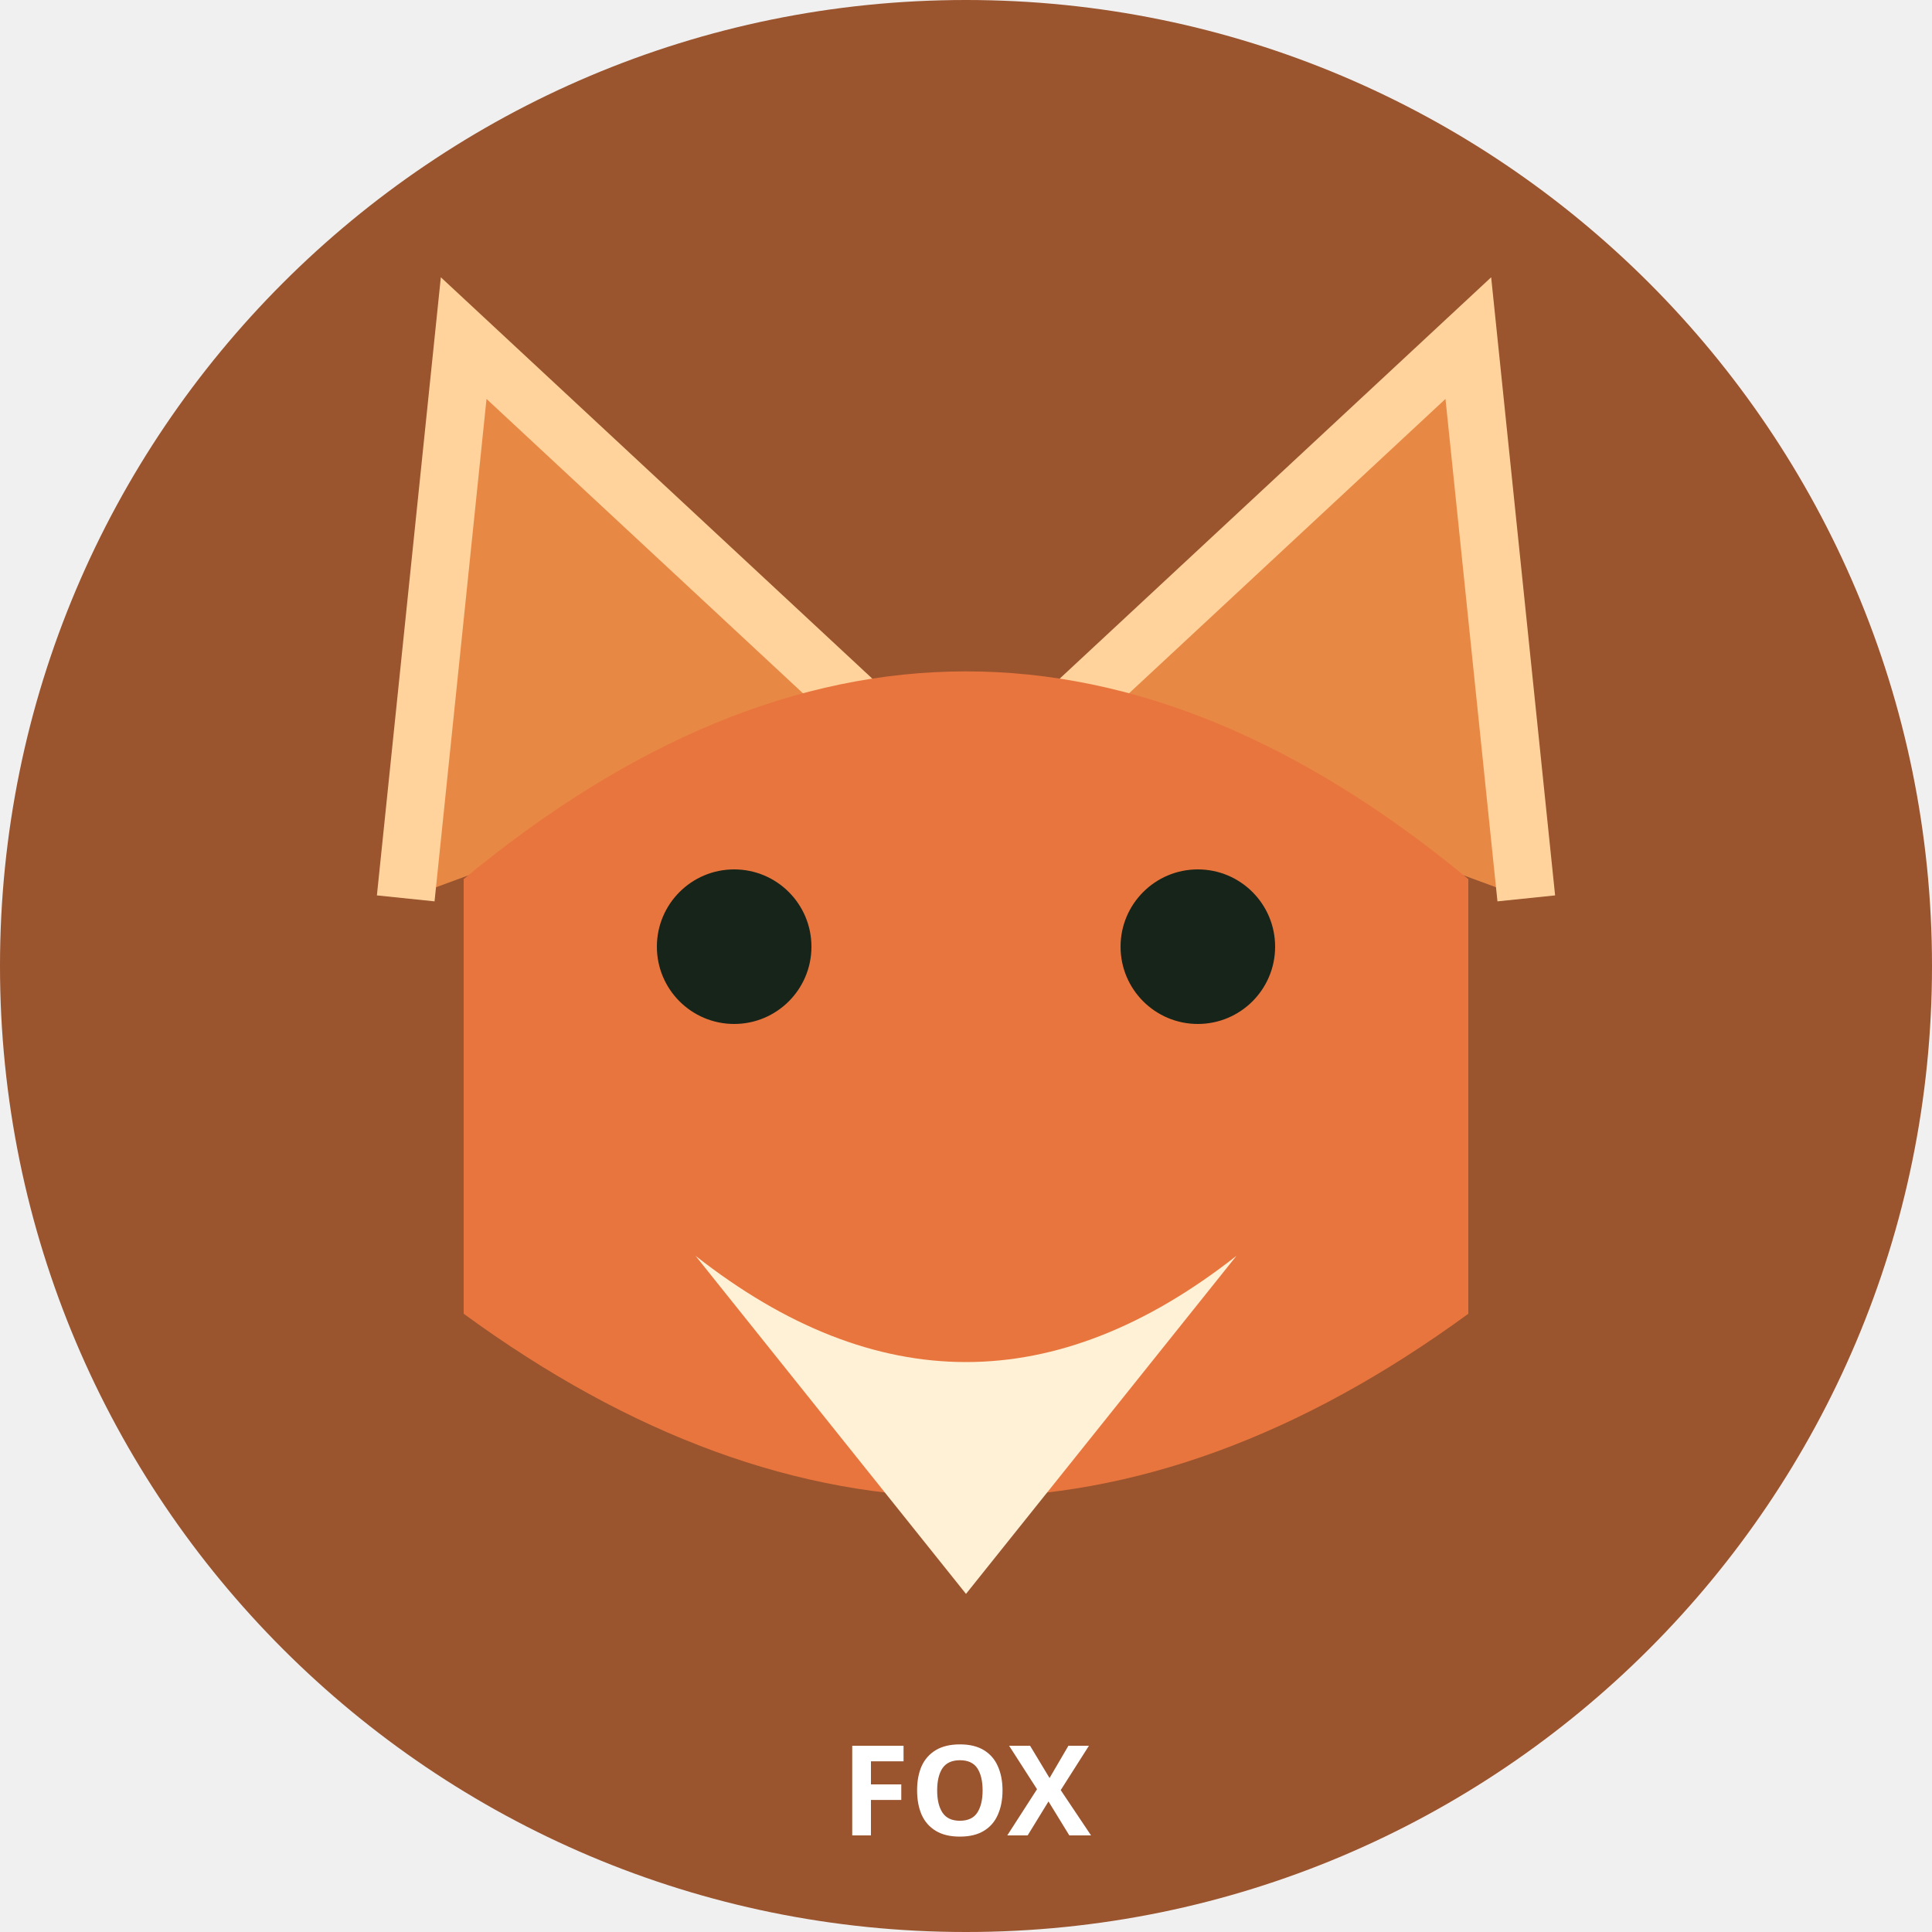
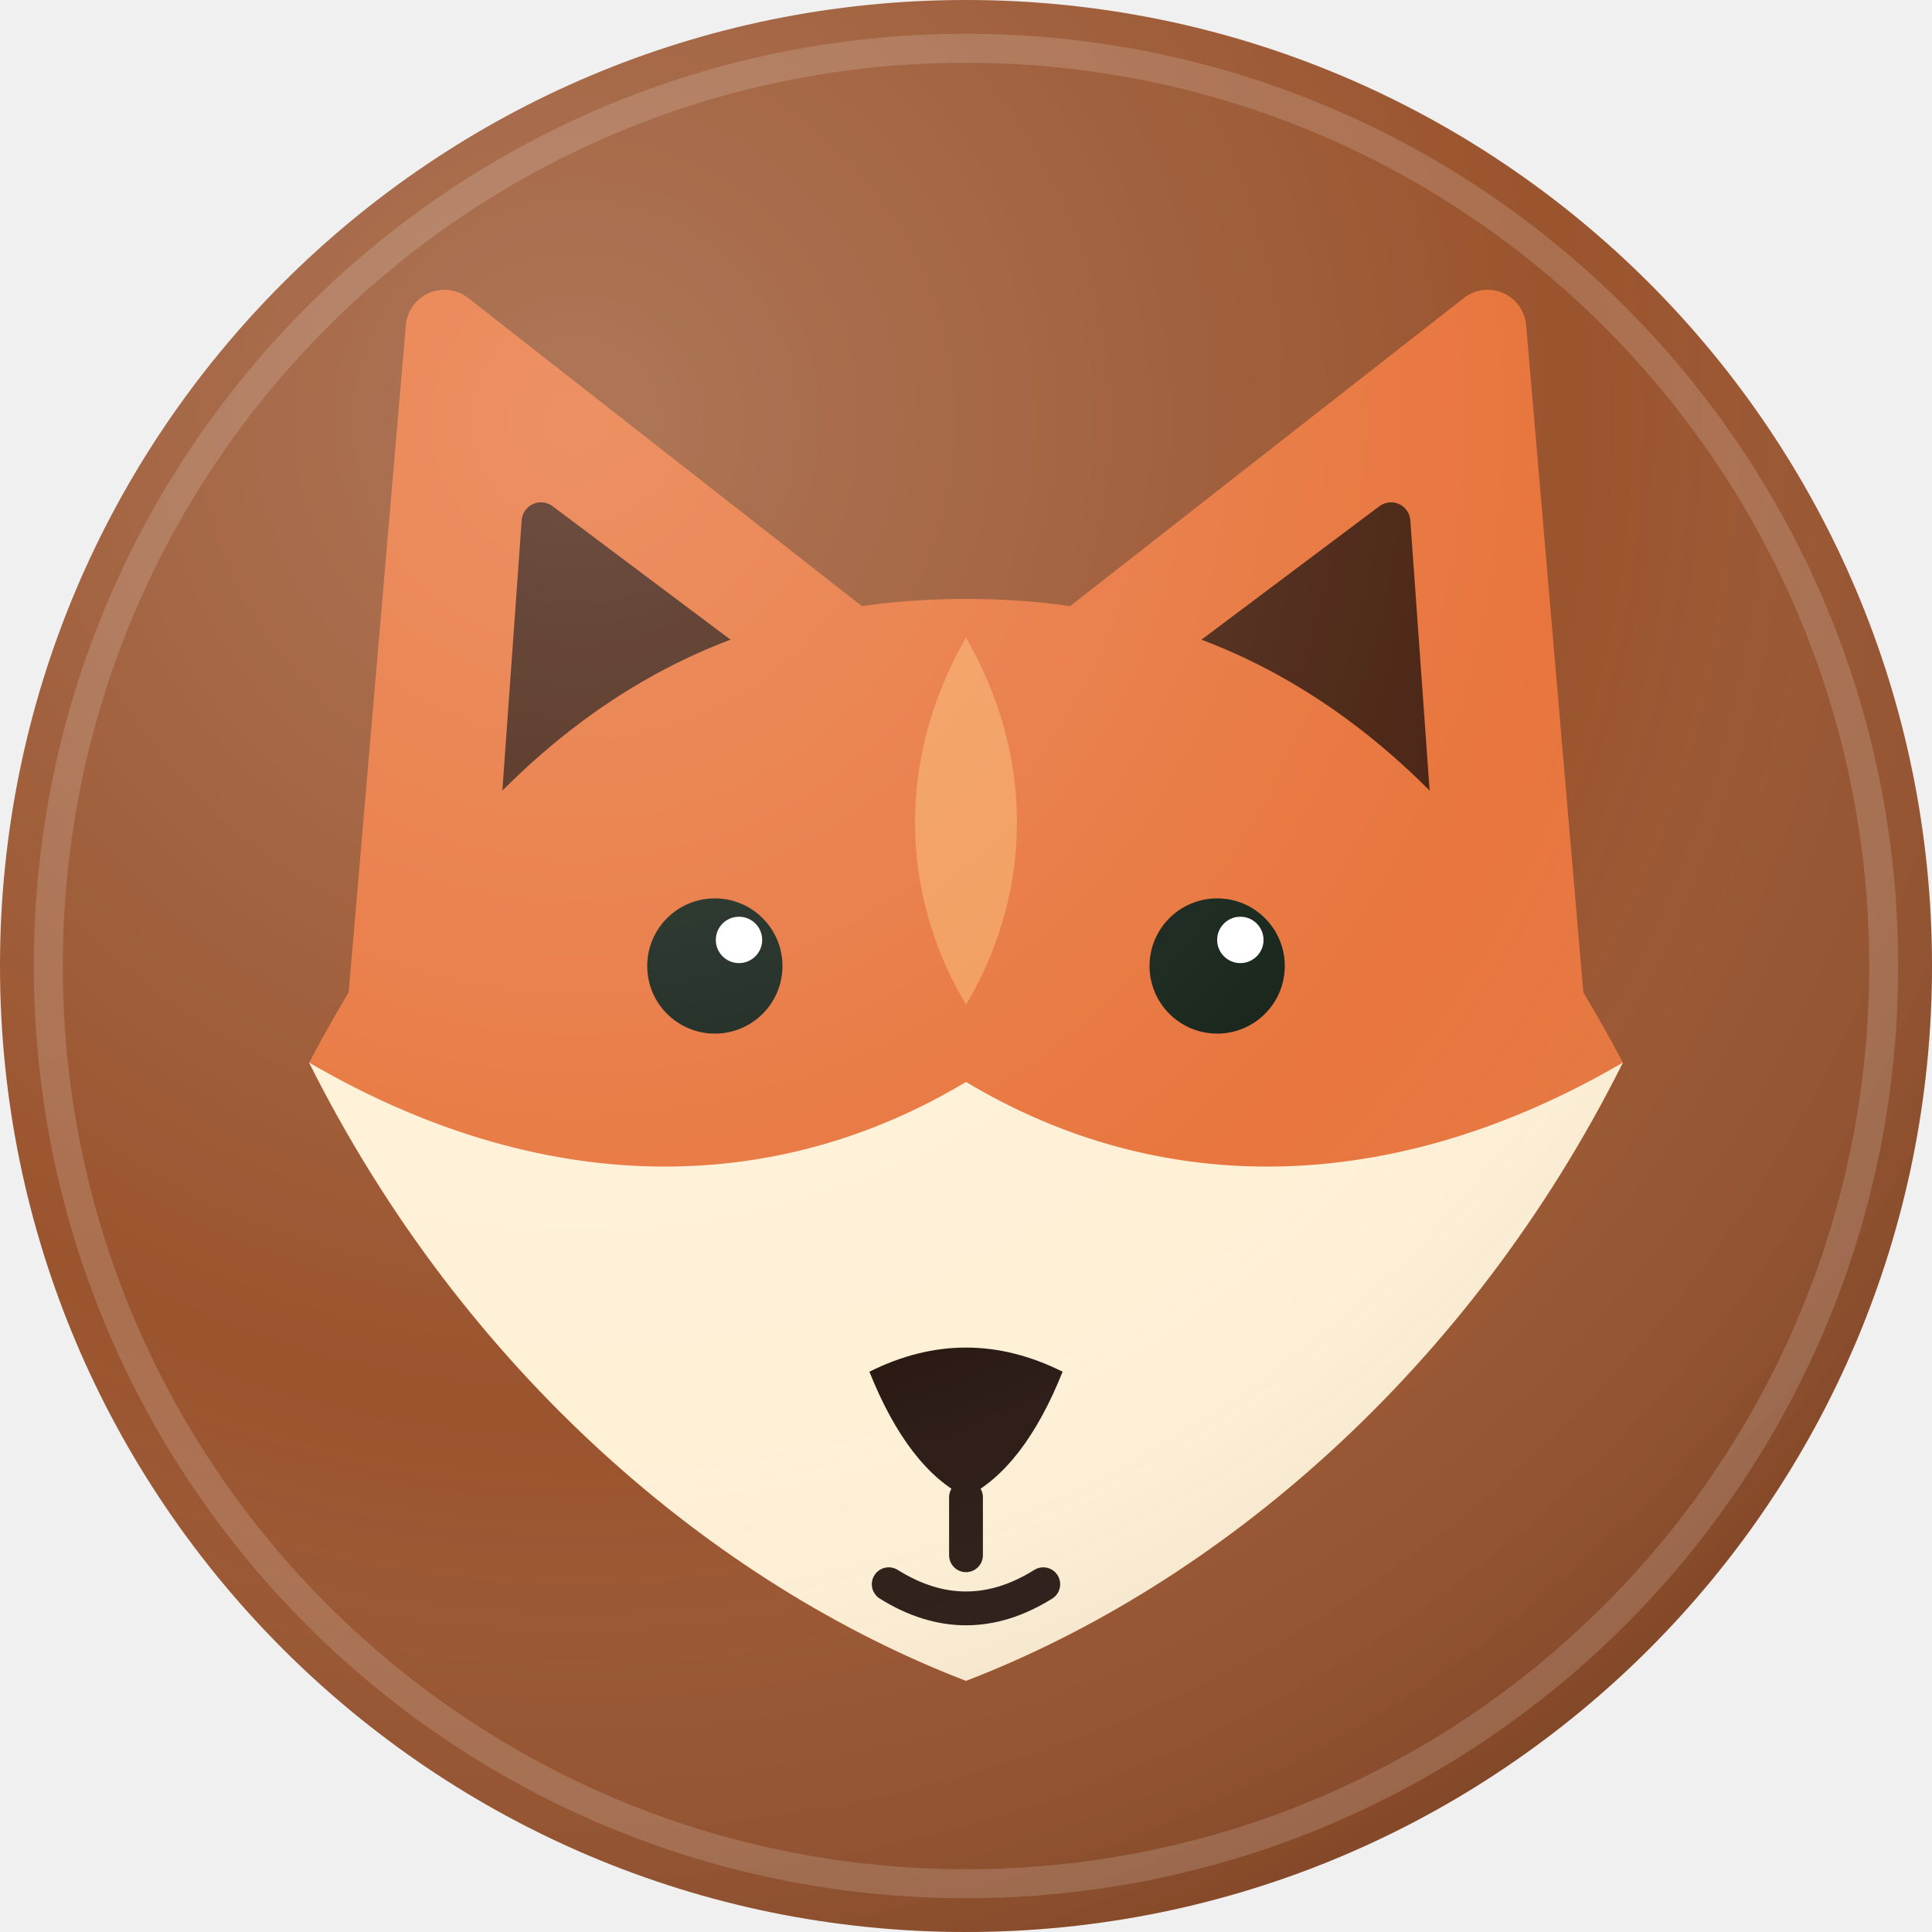
- <svg xmlns="http://www.w3.org/2000/svg" viewBox="0 0 200 200">
-   <rect width="200" height="200" rx="100" fill="#9a542e" />
-   <path d="M42 93L48 35l43 40M158 93l-6-58-43 40" fill="#e88845" stroke="#ffd39b" stroke-width="6" />
-   <path d="M48 91Q100 48 152 91v45q-52 38-104 0Z" fill="#e8753d" />
-   <path d="M72 130Q100 152 128 130L100 165Z" fill="#fff1d6" />
-   <circle cx="76" cy="98" r="8" fill="#17241a" />
-   <circle cx="124" cy="98" r="8" fill="#17241a" />
-   <text x="100" y="190" text-anchor="middle" font-family="sans-serif" font-size="13" font-weight="bold" fill="#fff">FOX</text>
+ <svg xmlns="http://www.w3.org/2000/svg" viewBox="0 0 200 200" role="img" aria-label="Fox">
+   <defs>
+     <clipPath id="c">
+       <circle cx="100" cy="100" r="100" />
+     </clipPath>
+     <radialGradient id="g" cx=".3" cy=".22" r=".85">
+       <stop offset="0" stop-color="#fff" stop-opacity=".2" />
+       <stop offset=".6" stop-color="#fff" stop-opacity="0" />
+       <stop offset="1" stop-color="#000" stop-opacity=".16" />
+     </radialGradient>
+   </defs>
+   <g clip-path="url(#c)">
+     <circle cx="100" cy="100" r="100" fill="#9a542e" />
+     <g stroke-linejoin="round" stroke-width="8">
+       <path d="M40 104L46 34L92 70Z" fill="#e8753d" stroke="#e8753d" />
+       <path d="M160 104L154 34L108 70Z" fill="#e8753d" stroke="#e8753d" />
+     </g>
+     <path d="M54 82L56 54L76 69Z" fill="#4a2413" stroke="#4a2413" stroke-width="4" stroke-linejoin="round" />
+     <path d="M146 82L144 54L124 69Z" fill="#4a2413" stroke="#4a2413" stroke-width="4" stroke-linejoin="round" />
+     <path d="M100 62C128 62 150 76 168 110C152 142 126 164 100 174C74 164 48 142 32 110C50 76 72 62 100 62Z" fill="#e8753d" />
+     <path d="M32 110C56 124 80 124 100 112C120 124 144 124 168 110C152 142 126 164 100 174C74 164 48 142 32 110Z" fill="#fff1d6" />
+     <path d="M100 66C108 80 106 94 100 104C94 94 92 80 100 66Z" fill="#f29a5a" />
+     <circle cx="74" cy="100" r="7" fill="#17241a" />
+     <circle cx="76.5" cy="97.3" r="2.4" fill="#fff" />
+     <circle cx="126" cy="100" r="7" fill="#17241a" />
+     <circle cx="128.4" cy="97.3" r="2.4" fill="#fff" />
+     <path d="M90 142Q100 137 110 142Q106 152 100 155Q94 152 90 142Z" fill="#2b1a14" />
+     <path d="M100 155V161M92 164Q100 169 108 164" fill="none" stroke="#2b1a14" stroke-width="3.5" stroke-linecap="round" />
+     <circle cx="100" cy="100" r="100" fill="url(#g)" />
+   </g>
+   <circle cx="100" cy="100" r="95" fill="none" stroke="#fff" stroke-opacity=".16" stroke-width="3" />
</svg>
